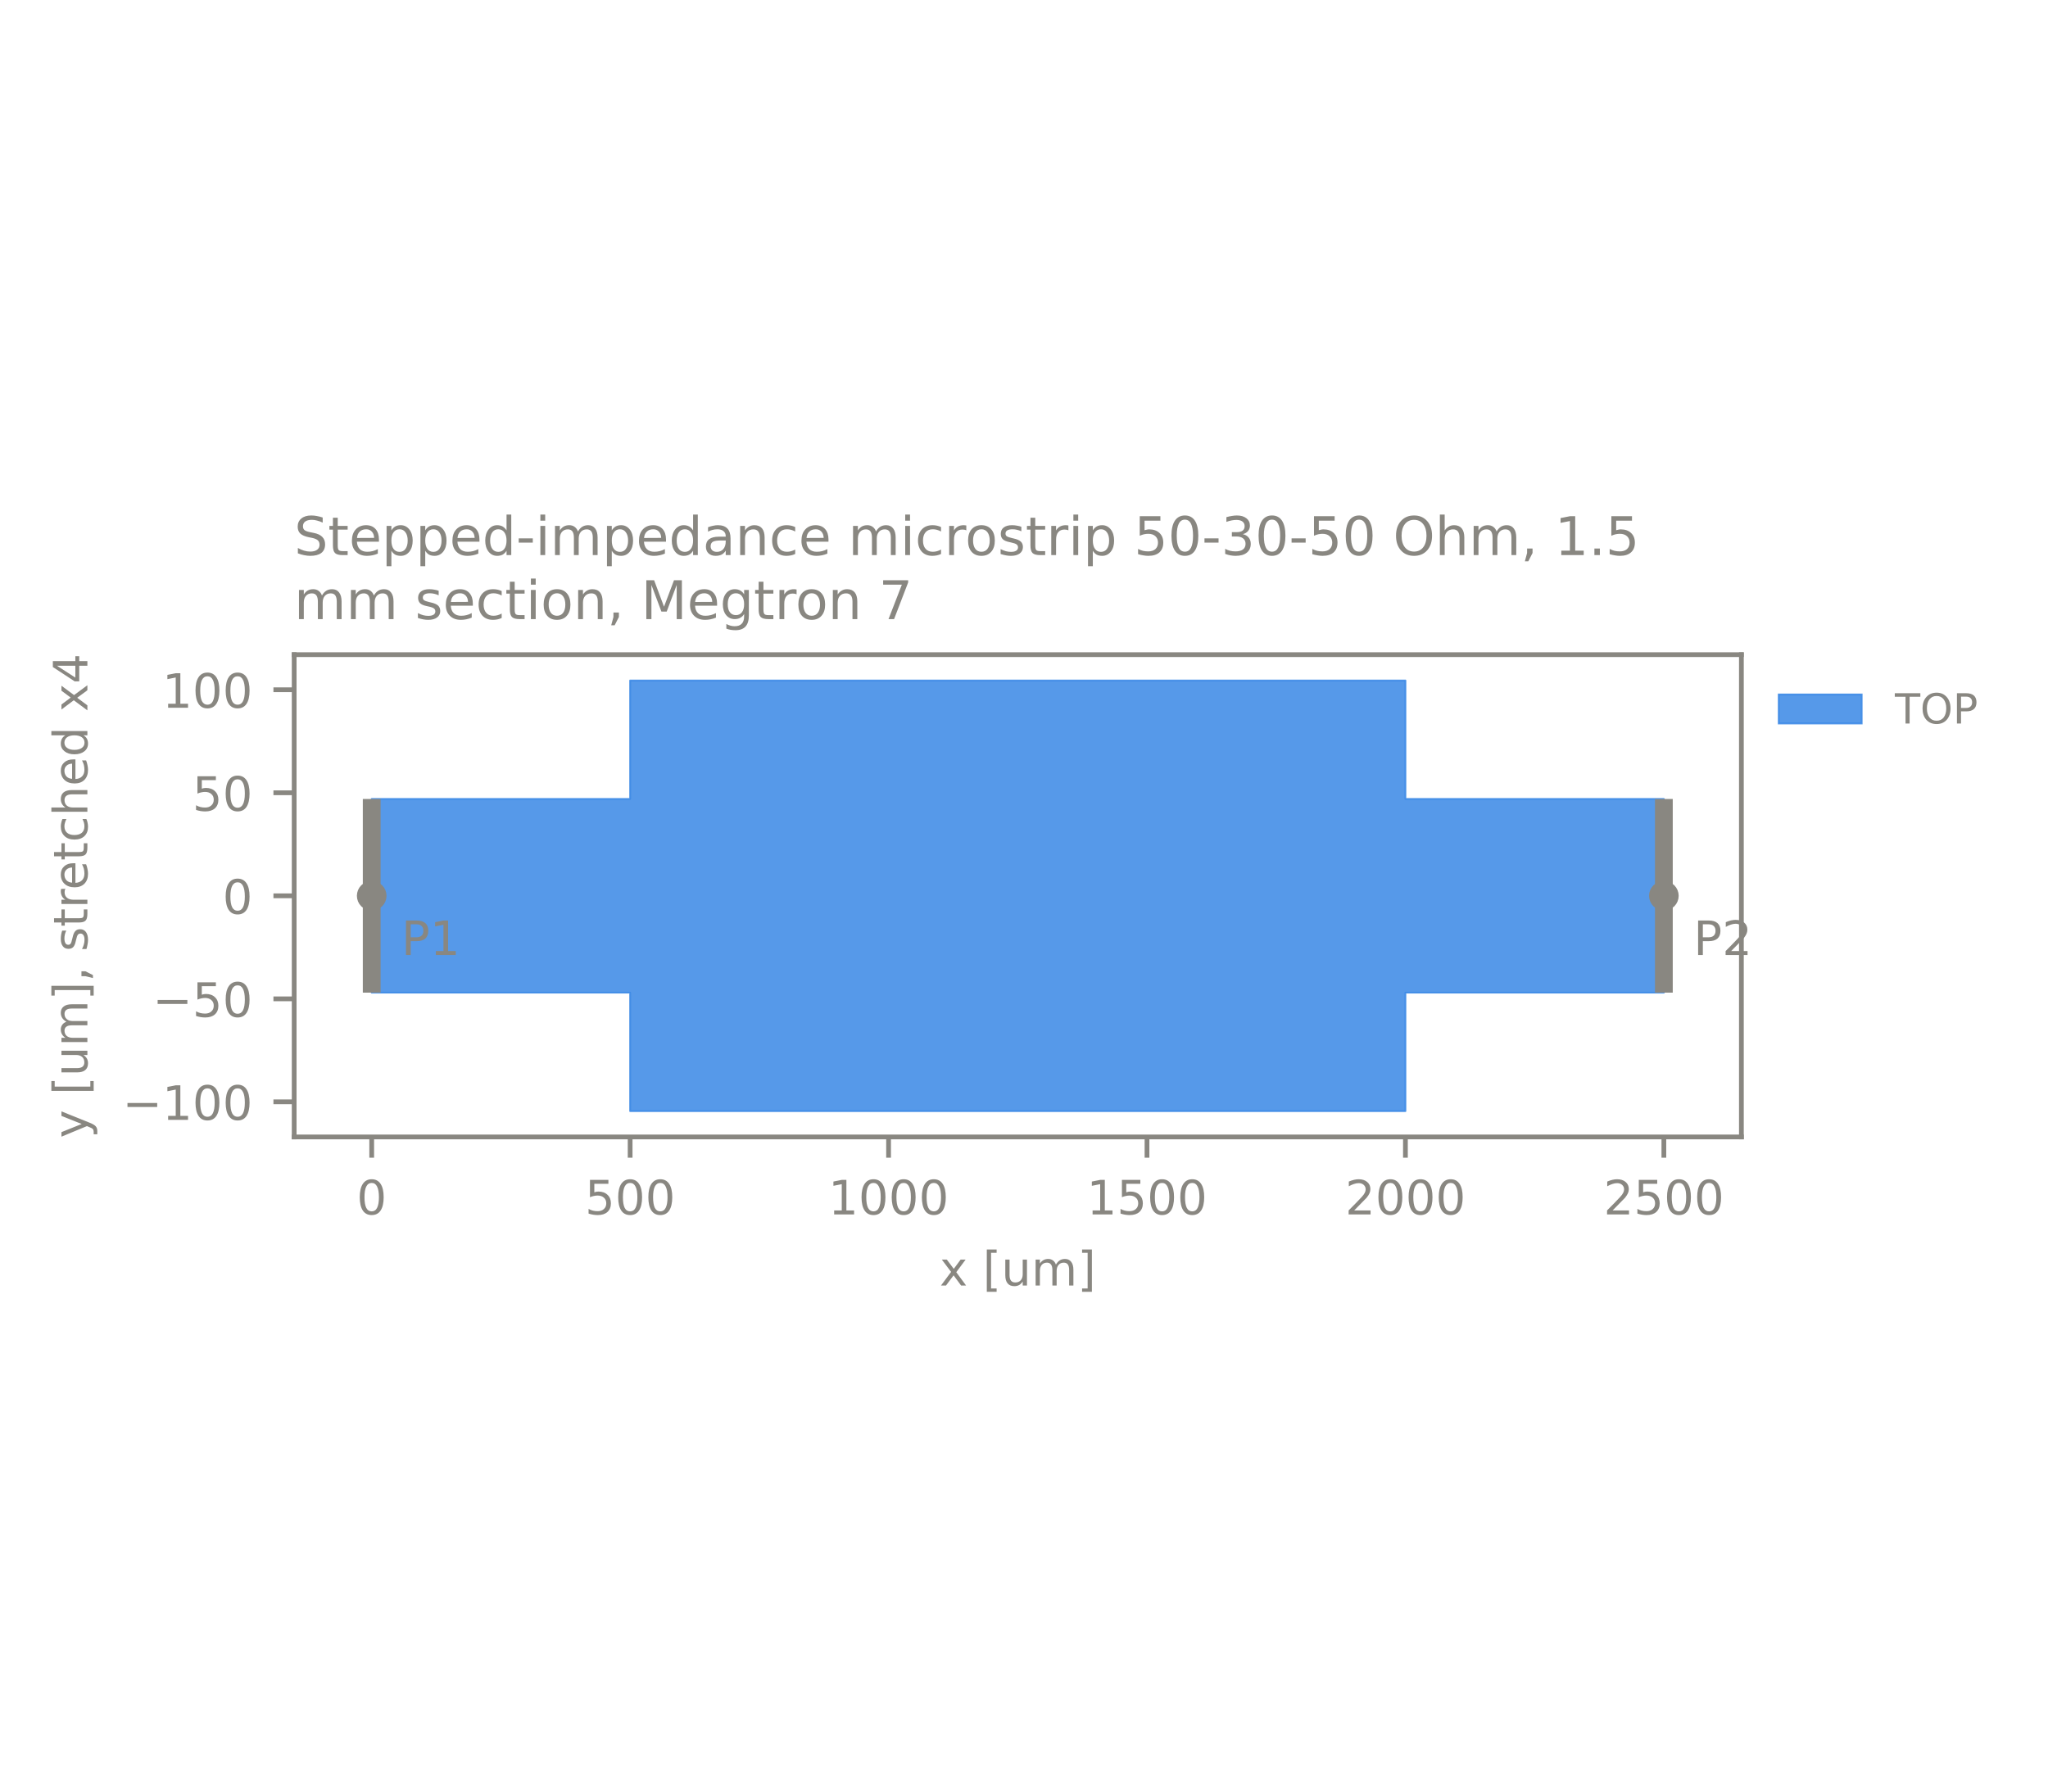
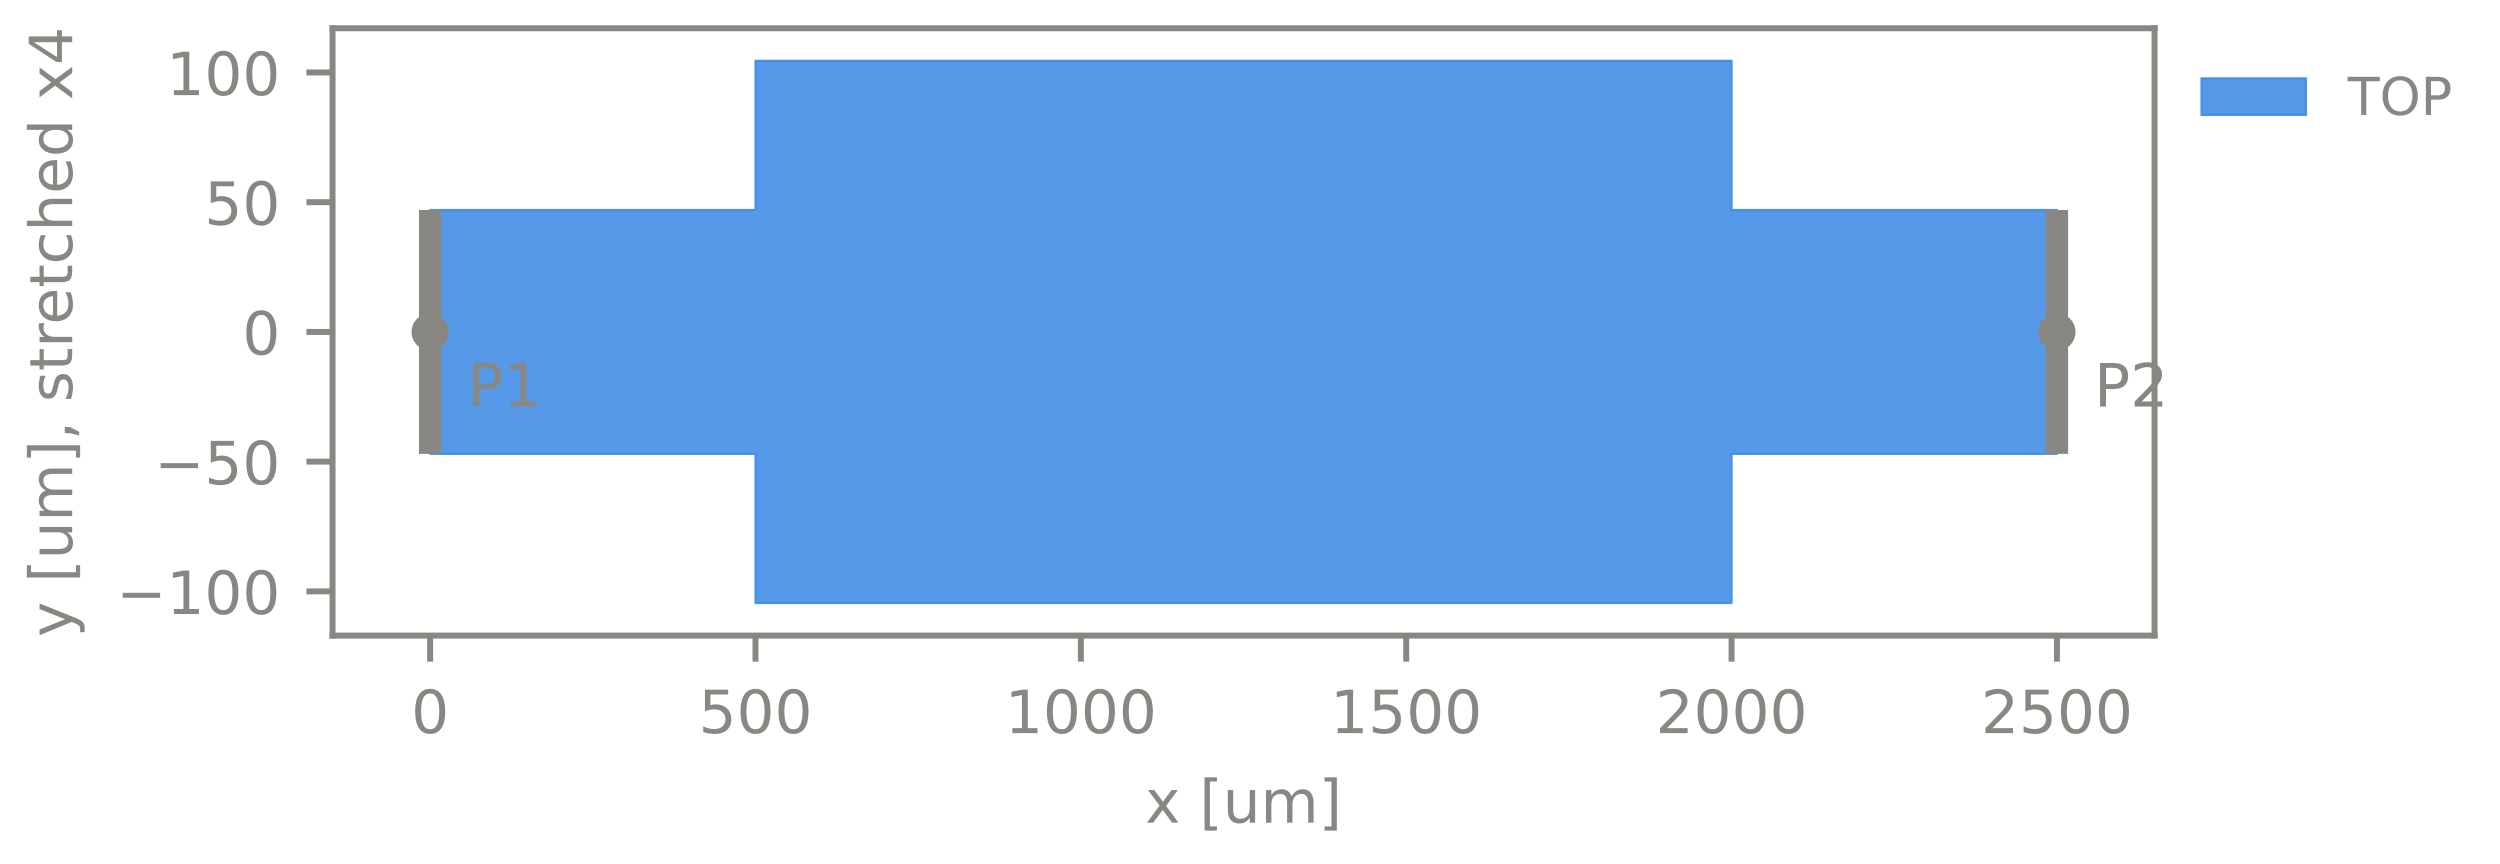
- <svg xmlns="http://www.w3.org/2000/svg" xmlns:xlink="http://www.w3.org/1999/xlink" width="345.6pt" height="302.4pt" viewBox="0 0 345.6 302.4" version="1.1">
+ <svg xmlns="http://www.w3.org/2000/svg" xmlns:xlink="http://www.w3.org/1999/xlink" width="335.099pt" height="115.794pt" viewBox="0 0 335.099 115.794" version="1.1">
  <defs>
    <style type="text/css">*{stroke-linejoin: round; stroke-linecap: butt}</style>
  </defs>
  <g id="figure_1">
    <g id="patch_1">
-       <path d="M 0 302.4  L 345.6 302.4  L 345.6 0  L 0 0  L 0 302.4  z " style="fill: none" />
+       <path d="M 0 115.794  L 335.099 115.794  L 335.099 0  L 0 0  L 0 115.794  z " style="fill: none" />
    </g>
    <g id="axes_1">
      <g id="patch_2">
-         <path d="M 49.642 191.903  L 293.86 191.903  L 293.86 110.497  L 49.642 110.497  L 49.642 191.903  z " style="fill: none" />
+         <path d="M 44.574 85.193  L 288.793 85.193  L 288.793 3.787  L 44.574 3.787  L 44.574 85.193  z " style="fill: none" />
      </g>
      <g id="PolyCollection_1">
        <defs>
-           <path id="m253e484b83" d="M 62.725 -134.855  L 106.335 -134.855  L 106.335 -114.858  L 237.167 -114.858  L 237.167 -134.855  L 280.777 -134.855  L 280.777 -167.545  L 237.167 -167.545  L 237.167 -187.542  L 106.335 -187.542  L 106.335 -167.545  L 62.725 -167.545  z " style="stroke: #3987e5; stroke-opacity: 0.85; stroke-width: 0.3" />
+           <path id="m08599c3386" d="M 57.657 -54.958  L 101.268 -54.958  L 101.268 -34.962  L 232.099 -34.962  L 232.099 -54.958  L 275.709 -54.958  L 275.709 -87.649  L 232.099 -87.649  L 232.099 -107.646  L 101.268 -107.646  L 101.268 -87.649  L 57.657 -87.649  z " style="stroke: #3987e5; stroke-opacity: 0.85; stroke-width: 0.3" />
        </defs>
-         <g clip-path="url(#p12a7b3880d)">
-           <use xlink:href="#m253e484b83" x="0" y="302.4" style="fill: #3987e5; fill-opacity: 0.85; stroke: #3987e5; stroke-opacity: 0.85; stroke-width: 0.3" />
+         <g clip-path="url(#p3da4f778d8)">
+           <use xlink:href="#m08599c3386" x="0" y="115.794" style="fill: #3987e5; fill-opacity: 0.85; stroke: #3987e5; stroke-opacity: 0.85; stroke-width: 0.3" />
        </g>
      </g>
      <g id="matplotlib.axis_1">
        <g id="xtick_1">
          <g id="line2d_1">
            <defs>
              <path id="m01e5ee31e0" d="M 0 0  L 0 3.5  " style="stroke: #898781; stroke-width: 0.8" />
            </defs>
            <g>
-               <use xlink:href="#m01e5ee31e0" x="62.725" y="191.903" style="fill: #898781; stroke: #898781; stroke-width: 0.8" />
+               <use xlink:href="#m01e5ee31e0" x="57.657" y="85.193" style="fill: #898781; stroke: #898781; stroke-width: 0.8" />
            </g>
          </g>
          <g id="text_1">
-             <text style="font-size: 8px; font-family: 'DejaVu Sans', 'Bitstream Vera Sans', 'Computer Modern Sans Serif', 'Lucida Grande', 'Verdana', 'Geneva', 'Lucid', 'Arial', 'Helvetica', 'Avant Garde', sans-serif; text-anchor: middle; fill: #898781" x="62.725" y="204.981" transform="rotate(-0 62.72499 204.9811)">0</text>
+             <text style="font-size: 8px; font-family: 'DejaVu Sans', 'Bitstream Vera Sans', 'Computer Modern Sans Serif', 'Lucida Grande', 'Verdana', 'Geneva', 'Lucid', 'Arial', 'Helvetica', 'Avant Garde', sans-serif; text-anchor: middle; fill: #898781" x="57.657" y="98.271" transform="rotate(-0 57.65749 98.27115)">0</text>
          </g>
        </g>
        <g id="xtick_2">
          <g id="line2d_2">
            <g>
-               <use xlink:href="#m01e5ee31e0" x="106.335" y="191.903" style="fill: #898781; stroke: #898781; stroke-width: 0.8" />
+               <use xlink:href="#m01e5ee31e0" x="101.268" y="85.193" style="fill: #898781; stroke: #898781; stroke-width: 0.8" />
            </g>
          </g>
          <g id="text_2">
-             <text style="font-size: 8px; font-family: 'DejaVu Sans', 'Bitstream Vera Sans', 'Computer Modern Sans Serif', 'Lucida Grande', 'Verdana', 'Geneva', 'Lucid', 'Arial', 'Helvetica', 'Avant Garde', sans-serif; text-anchor: middle; fill: #898781" x="106.335" y="204.981" transform="rotate(-0 106.3354 204.9811)">500</text>
+             <text style="font-size: 8px; font-family: 'DejaVu Sans', 'Bitstream Vera Sans', 'Computer Modern Sans Serif', 'Lucida Grande', 'Verdana', 'Geneva', 'Lucid', 'Arial', 'Helvetica', 'Avant Garde', sans-serif; text-anchor: middle; fill: #898781" x="101.268" y="98.271" transform="rotate(-0 101.2679 98.27115)">500</text>
          </g>
        </g>
        <g id="xtick_3">
          <g id="line2d_3">
            <g>
-               <use xlink:href="#m01e5ee31e0" x="149.946" y="191.903" style="fill: #898781; stroke: #898781; stroke-width: 0.8" />
+               <use xlink:href="#m01e5ee31e0" x="144.878" y="85.193" style="fill: #898781; stroke: #898781; stroke-width: 0.8" />
            </g>
          </g>
          <g id="text_3">
-             <text style="font-size: 8px; font-family: 'DejaVu Sans', 'Bitstream Vera Sans', 'Computer Modern Sans Serif', 'Lucida Grande', 'Verdana', 'Geneva', 'Lucid', 'Arial', 'Helvetica', 'Avant Garde', sans-serif; text-anchor: middle; fill: #898781" x="149.946" y="204.981" transform="rotate(-0 149.9457 204.9811)">1000</text>
+             <text style="font-size: 8px; font-family: 'DejaVu Sans', 'Bitstream Vera Sans', 'Computer Modern Sans Serif', 'Lucida Grande', 'Verdana', 'Geneva', 'Lucid', 'Arial', 'Helvetica', 'Avant Garde', sans-serif; text-anchor: middle; fill: #898781" x="144.878" y="98.271" transform="rotate(-0 144.8782 98.27115)">1000</text>
          </g>
        </g>
        <g id="xtick_4">
          <g id="line2d_4">
            <g>
-               <use xlink:href="#m01e5ee31e0" x="193.556" y="191.903" style="fill: #898781; stroke: #898781; stroke-width: 0.8" />
+               <use xlink:href="#m01e5ee31e0" x="188.489" y="85.193" style="fill: #898781; stroke: #898781; stroke-width: 0.8" />
            </g>
          </g>
          <g id="text_4">
-             <text style="font-size: 8px; font-family: 'DejaVu Sans', 'Bitstream Vera Sans', 'Computer Modern Sans Serif', 'Lucida Grande', 'Verdana', 'Geneva', 'Lucid', 'Arial', 'Helvetica', 'Avant Garde', sans-serif; text-anchor: middle; fill: #898781" x="193.556" y="204.981" transform="rotate(-0 193.5561 204.9811)">1500</text>
+             <text style="font-size: 8px; font-family: 'DejaVu Sans', 'Bitstream Vera Sans', 'Computer Modern Sans Serif', 'Lucida Grande', 'Verdana', 'Geneva', 'Lucid', 'Arial', 'Helvetica', 'Avant Garde', sans-serif; text-anchor: middle; fill: #898781" x="188.489" y="98.271" transform="rotate(-0 188.4886 98.27115)">1500</text>
          </g>
        </g>
        <g id="xtick_5">
          <g id="line2d_5">
            <g>
-               <use xlink:href="#m01e5ee31e0" x="237.167" y="191.903" style="fill: #898781; stroke: #898781; stroke-width: 0.8" />
+               <use xlink:href="#m01e5ee31e0" x="232.099" y="85.193" style="fill: #898781; stroke: #898781; stroke-width: 0.8" />
            </g>
          </g>
          <g id="text_5">
-             <text style="font-size: 8px; font-family: 'DejaVu Sans', 'Bitstream Vera Sans', 'Computer Modern Sans Serif', 'Lucida Grande', 'Verdana', 'Geneva', 'Lucid', 'Arial', 'Helvetica', 'Avant Garde', sans-serif; text-anchor: middle; fill: #898781" x="237.167" y="204.981" transform="rotate(-0 237.1665 204.9811)">2000</text>
+             <text style="font-size: 8px; font-family: 'DejaVu Sans', 'Bitstream Vera Sans', 'Computer Modern Sans Serif', 'Lucida Grande', 'Verdana', 'Geneva', 'Lucid', 'Arial', 'Helvetica', 'Avant Garde', sans-serif; text-anchor: middle; fill: #898781" x="232.099" y="98.271" transform="rotate(-0 232.099 98.27115)">2000</text>
          </g>
        </g>
        <g id="xtick_6">
          <g id="line2d_6">
            <g>
-               <use xlink:href="#m01e5ee31e0" x="280.777" y="191.903" style="fill: #898781; stroke: #898781; stroke-width: 0.8" />
+               <use xlink:href="#m01e5ee31e0" x="275.709" y="85.193" style="fill: #898781; stroke: #898781; stroke-width: 0.8" />
            </g>
          </g>
          <g id="text_6">
-             <text style="font-size: 8px; font-family: 'DejaVu Sans', 'Bitstream Vera Sans', 'Computer Modern Sans Serif', 'Lucida Grande', 'Verdana', 'Geneva', 'Lucid', 'Arial', 'Helvetica', 'Avant Garde', sans-serif; text-anchor: middle; fill: #898781" x="280.777" y="204.981" transform="rotate(-0 280.7769 204.9811)">2500</text>
+             <text style="font-size: 8px; font-family: 'DejaVu Sans', 'Bitstream Vera Sans', 'Computer Modern Sans Serif', 'Lucida Grande', 'Verdana', 'Geneva', 'Lucid', 'Arial', 'Helvetica', 'Avant Garde', sans-serif; text-anchor: middle; fill: #898781" x="275.709" y="98.271" transform="rotate(-0 275.7094 98.27115)">2500</text>
          </g>
        </g>
        <g id="text_7">
-           <text style="font-size: 8px; font-family: 'DejaVu Sans', 'Bitstream Vera Sans', 'Computer Modern Sans Serif', 'Lucida Grande', 'Verdana', 'Geneva', 'Lucid', 'Arial', 'Helvetica', 'Avant Garde', sans-serif; text-anchor: middle; fill: #898781" x="171.751" y="216.982" transform="rotate(-0 171.7509 216.9818)">x [um]</text>
+           <text style="font-size: 8px; font-family: 'DejaVu Sans', 'Bitstream Vera Sans', 'Computer Modern Sans Serif', 'Lucida Grande', 'Verdana', 'Geneva', 'Lucid', 'Arial', 'Helvetica', 'Avant Garde', sans-serif; text-anchor: middle; fill: #898781" x="166.683" y="110.272" transform="rotate(-0 166.6834 110.2718)">x [um]</text>
        </g>
      </g>
      <g id="matplotlib.axis_2">
        <g id="ytick_1">
          <g id="line2d_7">
            <defs>
              <path id="m1be7251ce9" d="M 0 0  L -3.5 0  " style="stroke: #898781; stroke-width: 0.8" />
            </defs>
            <g>
-               <use xlink:href="#m1be7251ce9" x="49.642" y="185.977" style="fill: #898781; stroke: #898781; stroke-width: 0.8" />
+               <use xlink:href="#m1be7251ce9" x="44.574" y="79.267" style="fill: #898781; stroke: #898781; stroke-width: 0.8" />
            </g>
          </g>
          <g id="text_8">
-             <text style="font-size: 8px; font-family: 'DejaVu Sans', 'Bitstream Vera Sans', 'Computer Modern Sans Serif', 'Lucida Grande', 'Verdana', 'Geneva', 'Lucid', 'Arial', 'Helvetica', 'Avant Garde', sans-serif; text-anchor: end; fill: #898781" x="42.642" y="189.016" transform="rotate(-0 42.64187 189.0161)">−100</text>
+             <text style="font-size: 8px; font-family: 'DejaVu Sans', 'Bitstream Vera Sans', 'Computer Modern Sans Serif', 'Lucida Grande', 'Verdana', 'Geneva', 'Lucid', 'Arial', 'Helvetica', 'Avant Garde', sans-serif; text-anchor: end; fill: #898781" x="37.574" y="82.306" transform="rotate(-0 37.57438 82.30608)">−100</text>
          </g>
        </g>
        <g id="ytick_2">
          <g id="line2d_8">
            <g>
-               <use xlink:href="#m1be7251ce9" x="49.642" y="168.589" style="fill: #898781; stroke: #898781; stroke-width: 0.8" />
+               <use xlink:href="#m1be7251ce9" x="44.574" y="61.879" style="fill: #898781; stroke: #898781; stroke-width: 0.8" />
            </g>
          </g>
          <g id="text_9">
-             <text style="font-size: 8px; font-family: 'DejaVu Sans', 'Bitstream Vera Sans', 'Computer Modern Sans Serif', 'Lucida Grande', 'Verdana', 'Geneva', 'Lucid', 'Arial', 'Helvetica', 'Avant Garde', sans-serif; text-anchor: end; fill: #898781" x="42.642" y="171.628" transform="rotate(-0 42.64187 171.6276)">−50</text>
+             <text style="font-size: 8px; font-family: 'DejaVu Sans', 'Bitstream Vera Sans', 'Computer Modern Sans Serif', 'Lucida Grande', 'Verdana', 'Geneva', 'Lucid', 'Arial', 'Helvetica', 'Avant Garde', sans-serif; text-anchor: end; fill: #898781" x="37.574" y="64.918" transform="rotate(-0 37.57438 64.91757)">−50</text>
          </g>
        </g>
        <g id="ytick_3">
          <g id="line2d_9">
            <g>
-               <use xlink:href="#m1be7251ce9" x="49.642" y="151.2" style="fill: #898781; stroke: #898781; stroke-width: 0.8" />
+               <use xlink:href="#m1be7251ce9" x="44.574" y="44.49" style="fill: #898781; stroke: #898781; stroke-width: 0.8" />
            </g>
          </g>
          <g id="text_10">
-             <text style="font-size: 8px; font-family: 'DejaVu Sans', 'Bitstream Vera Sans', 'Computer Modern Sans Serif', 'Lucida Grande', 'Verdana', 'Geneva', 'Lucid', 'Arial', 'Helvetica', 'Avant Garde', sans-serif; text-anchor: end; fill: #898781" x="42.642" y="154.239" transform="rotate(-0 42.64187 154.2391)">0</text>
+             <text style="font-size: 8px; font-family: 'DejaVu Sans', 'Bitstream Vera Sans', 'Computer Modern Sans Serif', 'Lucida Grande', 'Verdana', 'Geneva', 'Lucid', 'Arial', 'Helvetica', 'Avant Garde', sans-serif; text-anchor: end; fill: #898781" x="37.574" y="47.529" transform="rotate(-0 37.57438 47.52906)">0</text>
          </g>
        </g>
        <g id="ytick_4">
          <g id="line2d_10">
            <g>
-               <use xlink:href="#m1be7251ce9" x="49.642" y="133.811" style="fill: #898781; stroke: #898781; stroke-width: 0.8" />
+               <use xlink:href="#m1be7251ce9" x="44.574" y="27.101" style="fill: #898781; stroke: #898781; stroke-width: 0.8" />
            </g>
          </g>
          <g id="text_11">
-             <text style="font-size: 8px; font-family: 'DejaVu Sans', 'Bitstream Vera Sans', 'Computer Modern Sans Serif', 'Lucida Grande', 'Verdana', 'Geneva', 'Lucid', 'Arial', 'Helvetica', 'Avant Garde', sans-serif; text-anchor: end; fill: #898781" x="42.642" y="136.851" transform="rotate(-0 42.64187 136.8506)">50</text>
+             <text style="font-size: 8px; font-family: 'DejaVu Sans', 'Bitstream Vera Sans', 'Computer Modern Sans Serif', 'Lucida Grande', 'Verdana', 'Geneva', 'Lucid', 'Arial', 'Helvetica', 'Avant Garde', sans-serif; text-anchor: end; fill: #898781" x="37.574" y="30.141" transform="rotate(-0 37.57438 30.14055)">50</text>
          </g>
        </g>
        <g id="ytick_5">
          <g id="line2d_11">
            <g>
-               <use xlink:href="#m1be7251ce9" x="49.642" y="116.423" style="fill: #898781; stroke: #898781; stroke-width: 0.8" />
+               <use xlink:href="#m1be7251ce9" x="44.574" y="9.713" style="fill: #898781; stroke: #898781; stroke-width: 0.8" />
            </g>
          </g>
          <g id="text_12">
-             <text style="font-size: 8px; font-family: 'DejaVu Sans', 'Bitstream Vera Sans', 'Computer Modern Sans Serif', 'Lucida Grande', 'Verdana', 'Geneva', 'Lucid', 'Arial', 'Helvetica', 'Avant Garde', sans-serif; text-anchor: end; fill: #898781" x="42.642" y="119.462" transform="rotate(-0 42.64187 119.462)">100</text>
+             <text style="font-size: 8px; font-family: 'DejaVu Sans', 'Bitstream Vera Sans', 'Computer Modern Sans Serif', 'Lucida Grande', 'Verdana', 'Geneva', 'Lucid', 'Arial', 'Helvetica', 'Avant Garde', sans-serif; text-anchor: end; fill: #898781" x="37.574" y="12.752" transform="rotate(-0 37.57438 12.75205)">100</text>
          </g>
        </g>
        <g id="text_13">
-           <text style="font-size: 8px; font-family: 'DejaVu Sans', 'Bitstream Vera Sans', 'Computer Modern Sans Serif', 'Lucida Grande', 'Verdana', 'Geneva', 'Lucid', 'Arial', 'Helvetica', 'Avant Garde', sans-serif; text-anchor: middle; fill: #898781" x="14.746" y="151.2" transform="rotate(-90 14.74625 151.2)">y [um], stretched x4</text>
+           <text style="font-size: 8px; font-family: 'DejaVu Sans', 'Bitstream Vera Sans', 'Computer Modern Sans Serif', 'Lucida Grande', 'Verdana', 'Geneva', 'Lucid', 'Arial', 'Helvetica', 'Avant Garde', sans-serif; text-anchor: middle; fill: #898781" x="9.679" y="44.49" transform="rotate(-90 9.67875 44.49)">y [um], stretched x4</text>
        </g>
      </g>
      <g id="patch_3">
-         <path d="M 49.642 191.903  L 49.642 110.497  " style="fill: none; stroke: #898781; stroke-width: 0.8; stroke-linejoin: miter; stroke-linecap: square" />
+         <path d="M 44.574 85.193  L 44.574 3.787  " style="fill: none; stroke: #898781; stroke-width: 0.8; stroke-linejoin: miter; stroke-linecap: square" />
      </g>
      <g id="patch_4">
-         <path d="M 293.86 191.903  L 293.86 110.497  " style="fill: none; stroke: #898781; stroke-width: 0.8; stroke-linejoin: miter; stroke-linecap: square" />
+         <path d="M 288.793 85.193  L 288.793 3.787  " style="fill: none; stroke: #898781; stroke-width: 0.8; stroke-linejoin: miter; stroke-linecap: square" />
      </g>
      <g id="patch_5">
-         <path d="M 49.642 191.903  L 293.86 191.903  " style="fill: none; stroke: #898781; stroke-width: 0.8; stroke-linejoin: miter; stroke-linecap: square" />
+         <path d="M 44.574 85.193  L 288.793 85.193  " style="fill: none; stroke: #898781; stroke-width: 0.8; stroke-linejoin: miter; stroke-linecap: square" />
      </g>
      <g id="patch_6">
-         <path d="M 49.642 110.497  L 293.86 110.497  " style="fill: none; stroke: #898781; stroke-width: 0.8; stroke-linejoin: miter; stroke-linecap: square" />
+         <path d="M 44.574 3.787  L 288.793 3.787  " style="fill: none; stroke: #898781; stroke-width: 0.8; stroke-linejoin: miter; stroke-linecap: square" />
      </g>
      <g id="text_14">
-         <text style="font-size: 8px; font-family: 'DejaVu Sans', 'Bitstream Vera Sans', 'Computer Modern Sans Serif', 'Lucida Grande', 'Verdana', 'Geneva', 'Lucid', 'Arial', 'Helvetica', 'Avant Garde', sans-serif; text-anchor: start; fill: #898781" x="67.725" y="161.2" transform="rotate(-0 67.72499 161.2)">P1</text>
+         <text style="font-size: 8px; font-family: 'DejaVu Sans', 'Bitstream Vera Sans', 'Computer Modern Sans Serif', 'Lucida Grande', 'Verdana', 'Geneva', 'Lucid', 'Arial', 'Helvetica', 'Avant Garde', sans-serif; text-anchor: start; fill: #898781" x="62.657" y="54.49" transform="rotate(-0 62.65749 54.49)">P1</text>
      </g>
      <g id="text_15">
-         <text style="font-size: 8px; font-family: 'DejaVu Sans', 'Bitstream Vera Sans', 'Computer Modern Sans Serif', 'Lucida Grande', 'Verdana', 'Geneva', 'Lucid', 'Arial', 'Helvetica', 'Avant Garde', sans-serif; text-anchor: start; fill: #898781" x="285.777" y="161.2" transform="rotate(-0 285.7769 161.2)">P2</text>
-       </g>
-       <g id="text_16">
-         <text style="font-size: 9px; font-family: 'DejaVu Sans', 'Bitstream Vera Sans', 'Computer Modern Sans Serif', 'Lucida Grande', 'Verdana', 'Geneva', 'Lucid', 'Arial', 'Helvetica', 'Avant Garde', sans-serif; fill: #898781" transform="translate(49.64187 93.69452)">Stepped-impedance microstrip 50-30-50 Ohm, 1.5</text>
-         <text style="font-size: 9px; font-family: 'DejaVu Sans', 'Bitstream Vera Sans', 'Computer Modern Sans Serif', 'Lucida Grande', 'Verdana', 'Geneva', 'Lucid', 'Arial', 'Helvetica', 'Avant Garde', sans-serif; fill: #898781" transform="translate(49.64187 104.497)">mm section, Megtron 7</text>
+         <text style="font-size: 8px; font-family: 'DejaVu Sans', 'Bitstream Vera Sans', 'Computer Modern Sans Serif', 'Lucida Grande', 'Verdana', 'Geneva', 'Lucid', 'Arial', 'Helvetica', 'Avant Garde', sans-serif; text-anchor: start; fill: #898781" x="280.709" y="54.49" transform="rotate(-0 280.7094 54.49)">P2</text>
      </g>
      <g id="line2d_12">
-         <path d="M 62.725 167.545  L 62.725 134.855  " clip-path="url(#p12a7b3880d)" style="fill: none; stroke: #898781; stroke-width: 3" />
+         <path d="M 57.657 60.835  L 57.657 28.145  " clip-path="url(#p3da4f778d8)" style="fill: none; stroke: #898781; stroke-width: 3" />
      </g>
      <g id="line2d_13">
-         <path d="M 62.725 151.2  " clip-path="url(#p12a7b3880d)" style="fill: none; stroke: #898781; stroke-width: 1.5; stroke-linecap: square" />
+         <path d="M 57.657 44.49  " clip-path="url(#p3da4f778d8)" style="fill: none; stroke: #898781; stroke-width: 1.5; stroke-linecap: square" />
        <defs>
          <path id="m544e871068" d="M 0 2  C 0.53 2 1.039 1.789 1.414 1.414  C 1.789 1.039 2 0.53 2 0  C 2 -0.53 1.789 -1.039 1.414 -1.414  C 1.039 -1.789 0.53 -2 0 -2  C -0.53 -2 -1.039 -1.789 -1.414 -1.414  C -1.789 -1.039 -2 -0.53 -2 0  C -2 0.53 -1.789 1.039 -1.414 1.414  C -1.039 1.789 -0.53 2 0 2  z " style="stroke: #898781" />
        </defs>
-         <g clip-path="url(#p12a7b3880d)">
-           <use xlink:href="#m544e871068" x="62.725" y="151.2" style="fill: #898781; stroke: #898781" />
+         <g clip-path="url(#p3da4f778d8)">
+           <use xlink:href="#m544e871068" x="57.657" y="44.49" style="fill: #898781; stroke: #898781" />
        </g>
      </g>
      <g id="line2d_14">
-         <path d="M 280.777 167.545  L 280.777 134.855  " clip-path="url(#p12a7b3880d)" style="fill: none; stroke: #898781; stroke-width: 3" />
+         <path d="M 275.709 60.835  L 275.709 28.145  " clip-path="url(#p3da4f778d8)" style="fill: none; stroke: #898781; stroke-width: 3" />
      </g>
      <g id="line2d_15">
-         <path d="M 280.777 151.2  " clip-path="url(#p12a7b3880d)" style="fill: none; stroke: #898781; stroke-width: 1.5; stroke-linecap: square" />
-         <g clip-path="url(#p12a7b3880d)">
-           <use xlink:href="#m544e871068" x="280.777" y="151.2" style="fill: #898781; stroke: #898781" />
+         <path d="M 275.709 44.49  " clip-path="url(#p3da4f778d8)" style="fill: none; stroke: #898781; stroke-width: 1.5; stroke-linecap: square" />
+         <g clip-path="url(#p3da4f778d8)">
+           <use xlink:href="#m544e871068" x="275.709" y="44.49" style="fill: #898781; stroke: #898781" />
        </g>
      </g>
      <g id="legend_1">
        <g id="patch_7">
-           <path d="M 300.16 122.116  L 314.16 122.116  L 314.16 117.216  L 300.16 117.216  z " style="fill: #3987e5; fill-opacity: 0.85; stroke: #3987e5; stroke-opacity: 0.85; stroke-width: 0.3; stroke-linejoin: miter" />
-         </g>
-         <g id="text_17">
-           <text style="font-size: 7px; font-family: 'DejaVu Sans', 'Bitstream Vera Sans', 'Computer Modern Sans Serif', 'Lucida Grande', 'Verdana', 'Geneva', 'Lucid', 'Arial', 'Helvetica', 'Avant Garde', sans-serif; text-anchor: start; fill: #898781" x="319.76" y="122.116" transform="rotate(-0 319.76 122.1159)">TOP</text>
+           <path d="M 295.092 15.406  L 309.092 15.406  L 309.092 10.506  L 295.092 10.506  z " style="fill: #3987e5; fill-opacity: 0.85; stroke: #3987e5; stroke-opacity: 0.85; stroke-width: 0.3; stroke-linejoin: miter" />
+         </g>
+         <g id="text_16">
+           <text style="font-size: 7px; font-family: 'DejaVu Sans', 'Bitstream Vera Sans', 'Computer Modern Sans Serif', 'Lucida Grande', 'Verdana', 'Geneva', 'Lucid', 'Arial', 'Helvetica', 'Avant Garde', sans-serif; text-anchor: start; fill: #898781" x="314.692" y="15.406" transform="rotate(-0 314.6925 15.40588)">TOP</text>
        </g>
      </g>
    </g>
  </g>
  <defs>
-     <clipPath id="p12a7b3880d">
-       <rect x="49.642" y="110.497" width="244.218" height="81.406" />
+     <clipPath id="p3da4f778d8">
+       <rect x="44.574" y="3.787" width="244.218" height="81.406" />
    </clipPath>
  </defs>
</svg>
